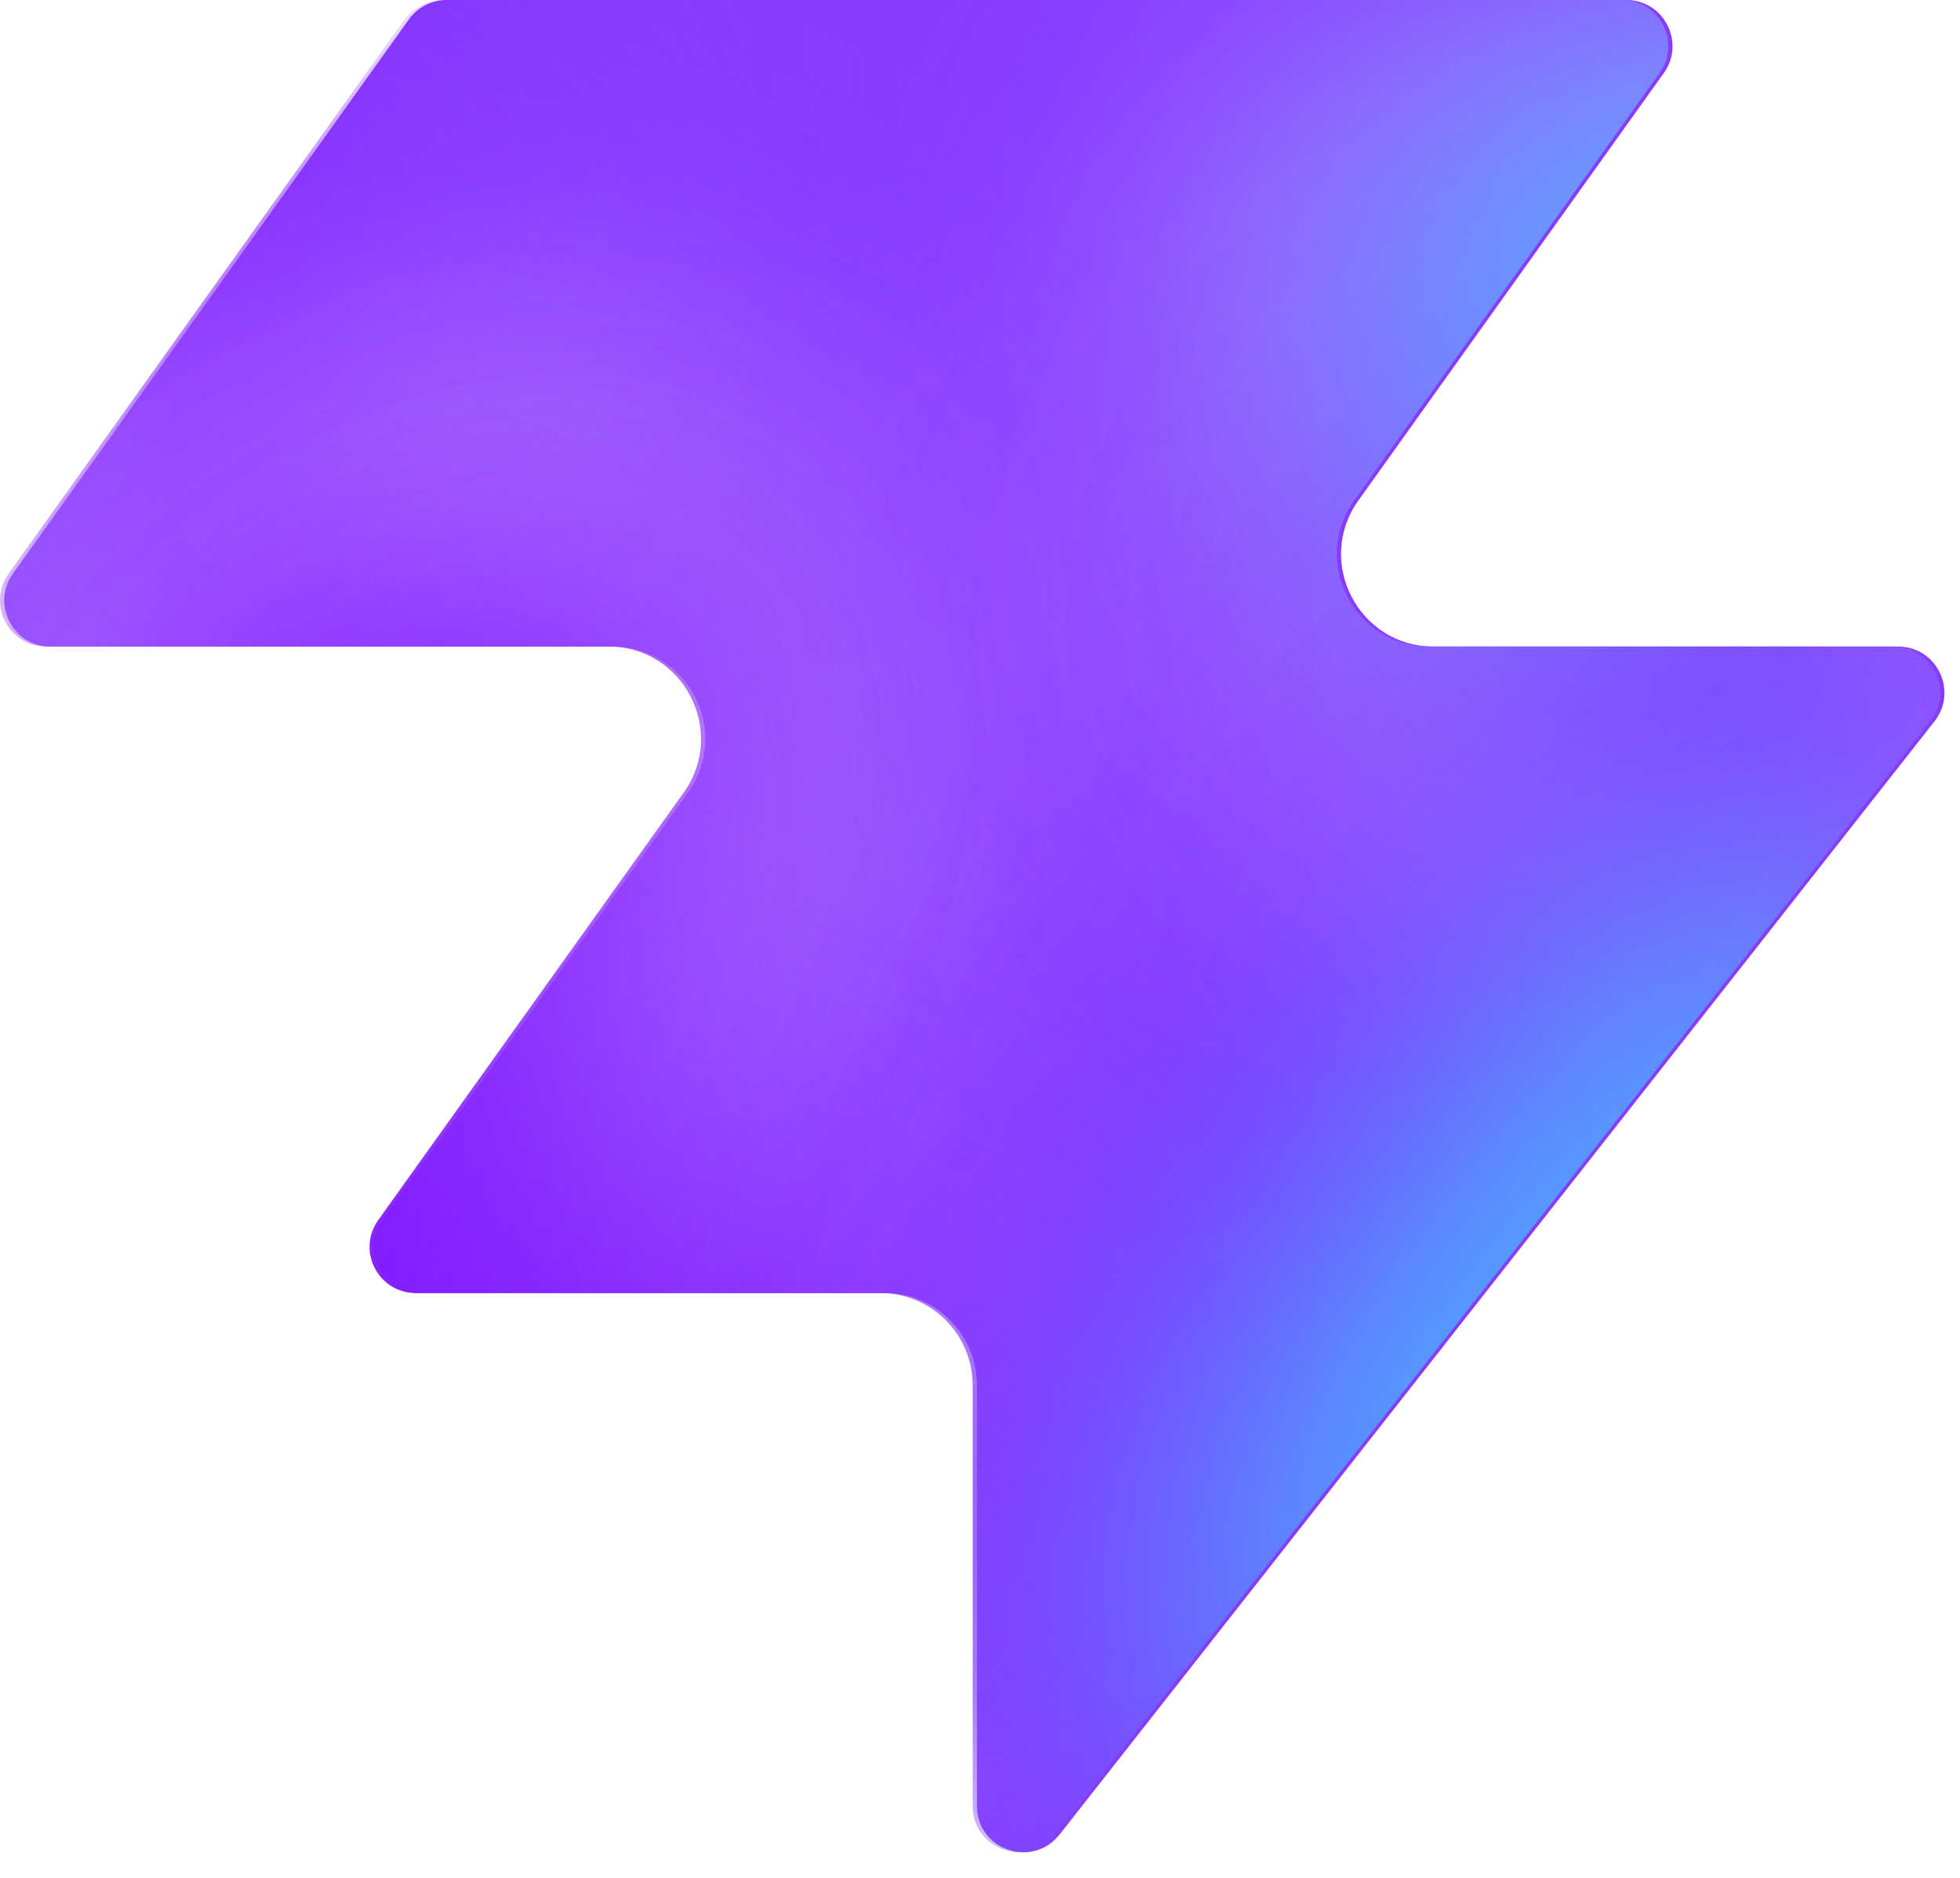
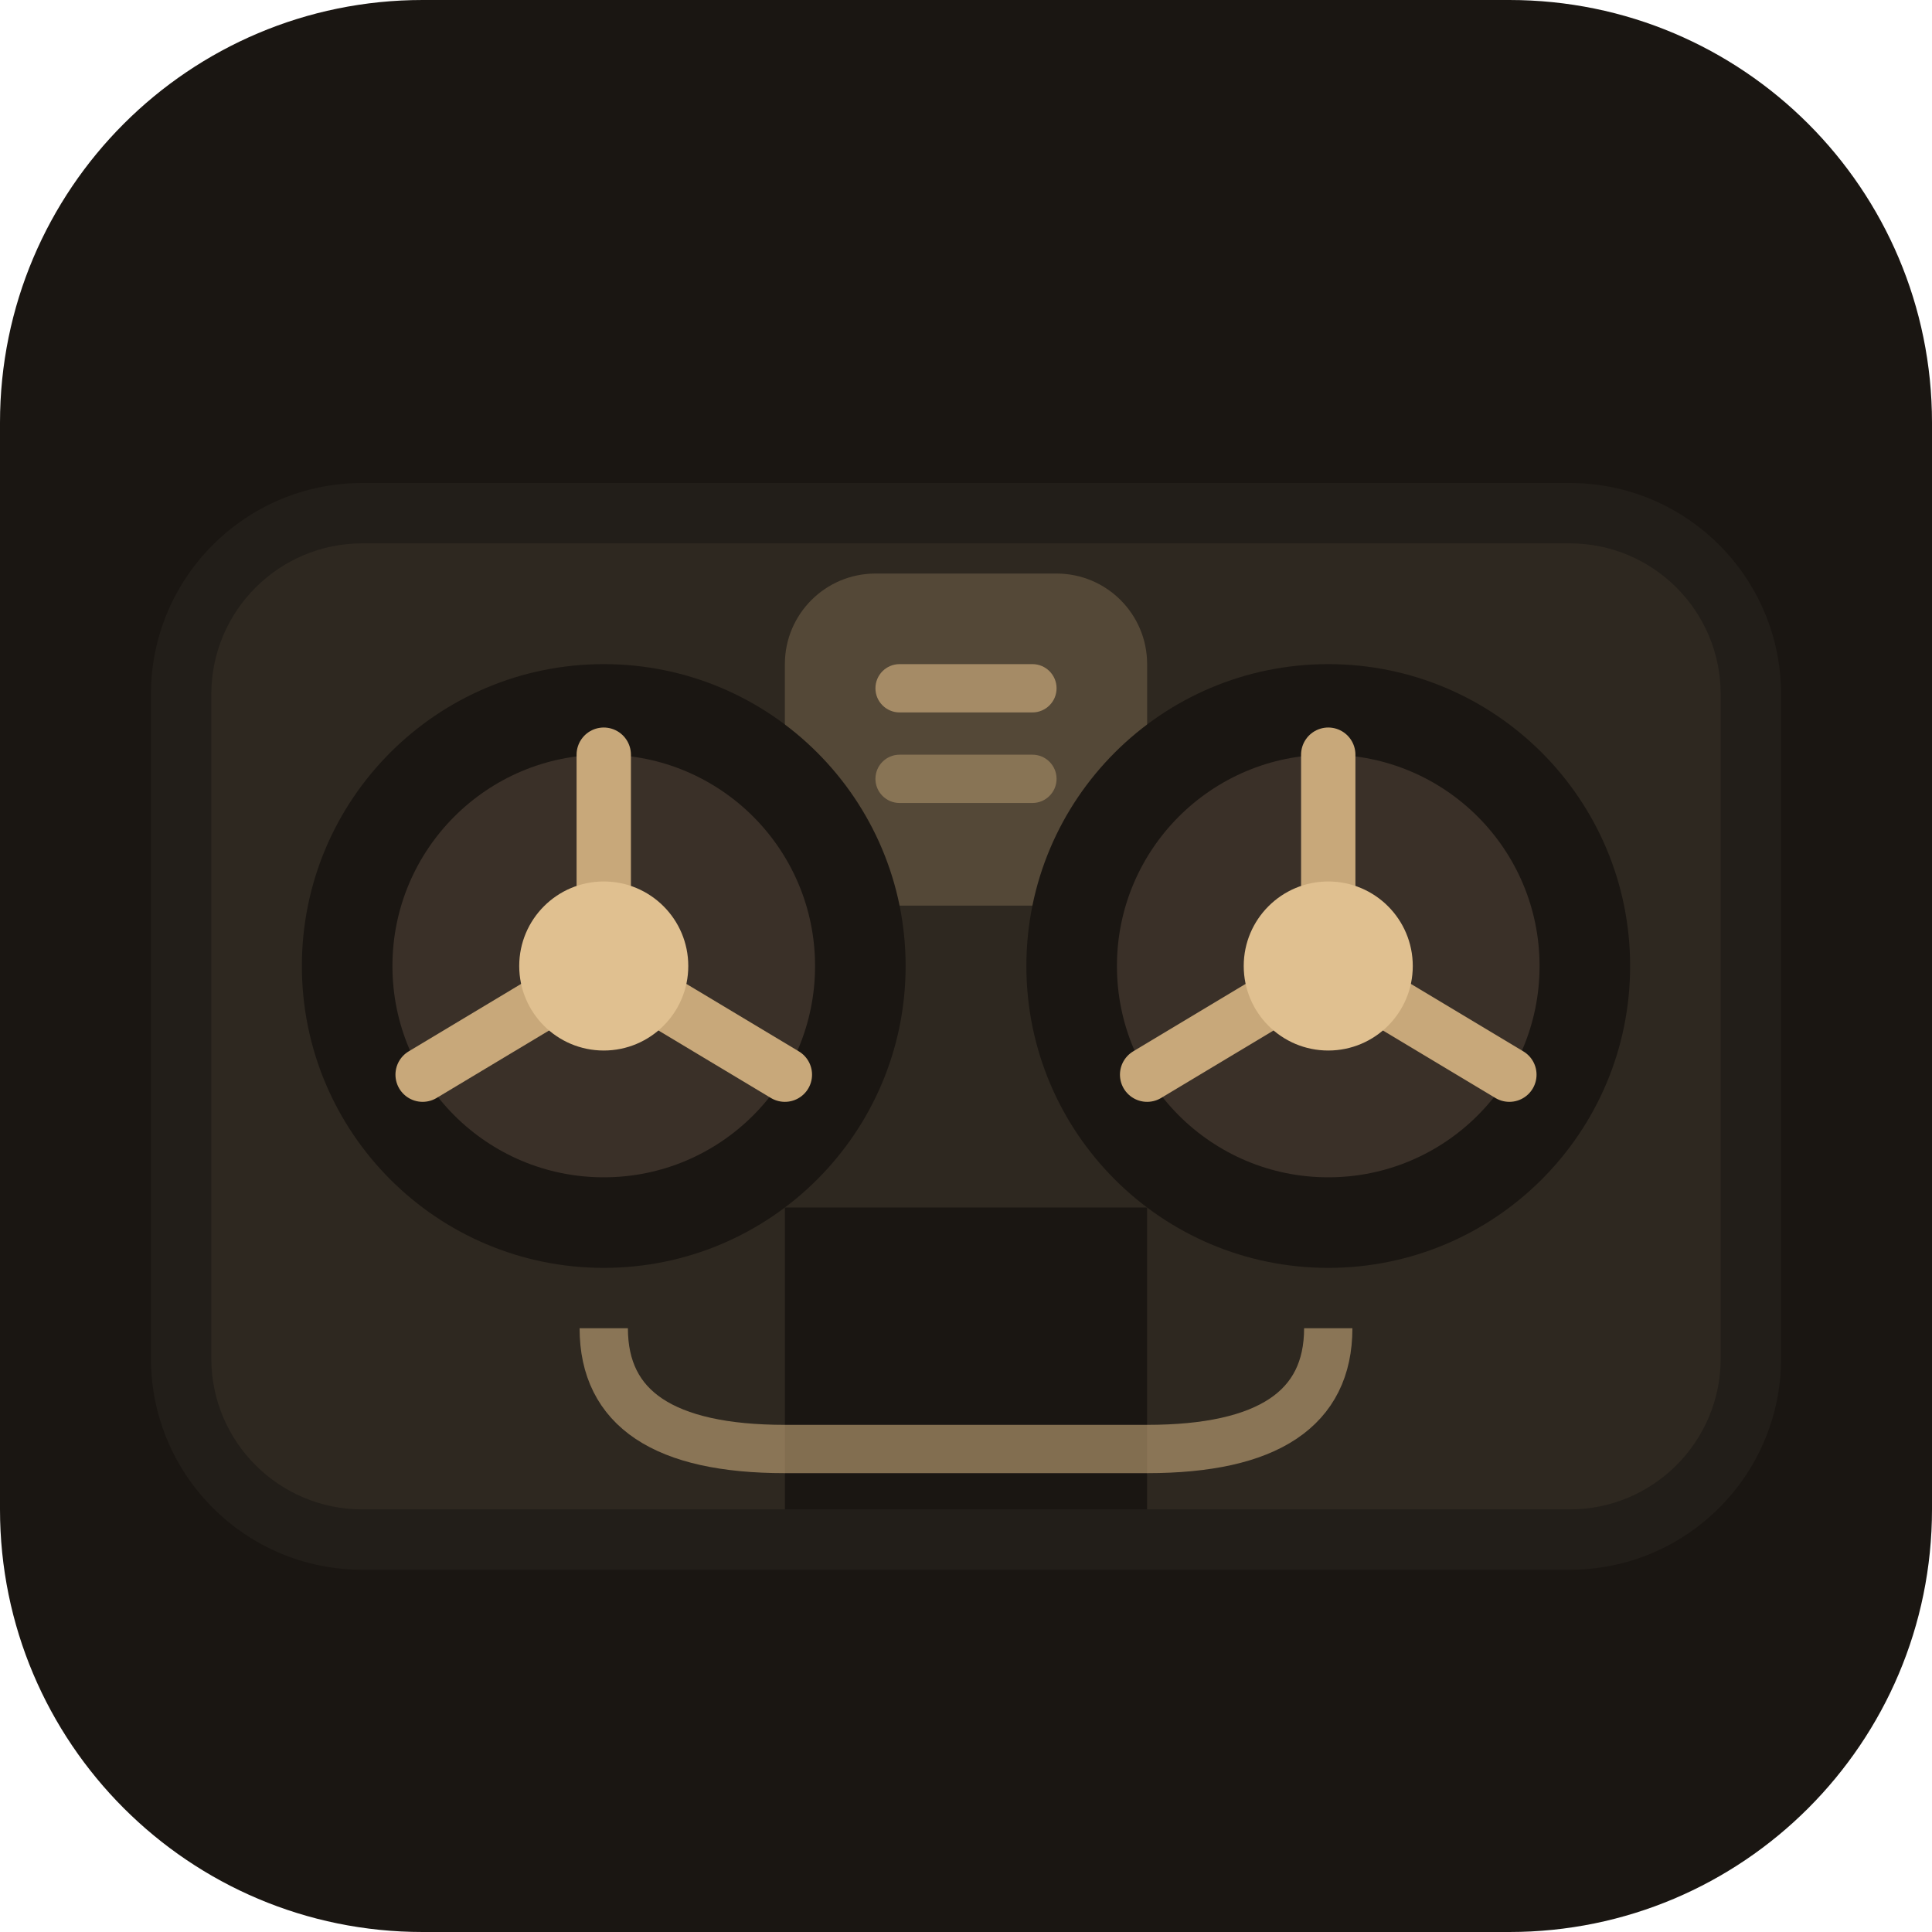
- <svg xmlns="http://www.w3.org/2000/svg" width="48" height="46" fill="none" viewBox="0 0 48 46">
-   <path fill="#863bff" d="M25.946 44.938c-.664.845-2.021.375-2.021-.698V33.937a2.26 2.26 0 0 0-2.262-2.262H10.287c-.92 0-1.456-1.04-.92-1.788l7.48-10.471c1.07-1.497 0-3.578-1.842-3.578H1.237c-.92 0-1.456-1.04-.92-1.788L10.013.474c.214-.297.556-.474.92-.474h28.894c.92 0 1.456 1.04.92 1.788l-7.48 10.471c-1.07 1.498 0 3.579 1.842 3.579h11.377c.943 0 1.473 1.088.89 1.83L25.947 44.94z" style="fill:#863bff;fill:color(display-p3 .525 .23 1);fill-opacity:1" />
-   <mask id="a" width="48" height="46" x="0" y="0" maskUnits="userSpaceOnUse" style="mask-type:alpha">
-     <path fill="#000" d="M25.842 44.938c-.664.844-2.021.375-2.021-.698V33.937a2.26 2.26 0 0 0-2.262-2.262H10.183c-.92 0-1.456-1.04-.92-1.788l7.48-10.471c1.07-1.498 0-3.579-1.842-3.579H1.133c-.92 0-1.456-1.04-.92-1.787L9.91.473c.214-.297.556-.474.92-.474h28.894c.92 0 1.456 1.04.92 1.788l-7.48 10.471c-1.07 1.498 0 3.578 1.842 3.578h11.377c.943 0 1.473 1.088.89 1.832L25.843 44.94z" style="fill:#000;fill-opacity:1" />
-   </mask>
-   <g mask="url(#a)">
-     <g filter="url(#b)">
-       <ellipse cx="5.508" cy="14.704" fill="#ede6ff" rx="5.508" ry="14.704" style="fill:#ede6ff;fill:color(display-p3 .927 .903 1);fill-opacity:1" transform="matrix(.00324 1 1 -.00324 -4.47 31.516)" />
-     </g>
-     <g filter="url(#c)">
-       <ellipse cx="10.399" cy="29.851" fill="#ede6ff" rx="10.399" ry="29.851" style="fill:#ede6ff;fill:color(display-p3 .927 .903 1);fill-opacity:1" transform="matrix(.00324 1 1 -.00324 -39.328 7.883)" />
-     </g>
-     <g filter="url(#d)">
-       <ellipse cx="5.508" cy="30.487" fill="#7e14ff" rx="5.508" ry="30.487" style="fill:#7e14ff;fill:color(display-p3 .492 .077 1);fill-opacity:1" transform="rotate(89.814 -25.913 -14.639)scale(1 -1)" />
-     </g>
-     <g filter="url(#e)">
-       <ellipse cx="5.508" cy="30.599" fill="#7e14ff" rx="5.508" ry="30.599" style="fill:#7e14ff;fill:color(display-p3 .492 .077 1);fill-opacity:1" transform="rotate(89.814 -32.644 -3.334)scale(1 -1)" />
-     </g>
-     <g filter="url(#f)">
-       <ellipse cx="5.508" cy="30.599" fill="#7e14ff" rx="5.508" ry="30.599" style="fill:#7e14ff;fill:color(display-p3 .492 .077 1);fill-opacity:1" transform="matrix(.00324 1 1 -.00324 -34.34 30.47)" />
-     </g>
-     <g filter="url(#g)">
-       <ellipse cx="14.072" cy="22.078" fill="#ede6ff" rx="14.072" ry="22.078" style="fill:#ede6ff;fill:color(display-p3 .927 .903 1);fill-opacity:1" transform="rotate(93.35 24.506 48.493)scale(-1 1)" />
-     </g>
-     <g filter="url(#h)">
-       <ellipse cx="3.47" cy="21.501" fill="#7e14ff" rx="3.47" ry="21.501" style="fill:#7e14ff;fill:color(display-p3 .492 .077 1);fill-opacity:1" transform="rotate(89.009 28.708 47.59)scale(-1 1)" />
-     </g>
-     <g filter="url(#i)">
-       <ellipse cx="3.47" cy="21.501" fill="#7e14ff" rx="3.47" ry="21.501" style="fill:#7e14ff;fill:color(display-p3 .492 .077 1);fill-opacity:1" transform="rotate(89.009 28.708 47.59)scale(-1 1)" />
-     </g>
-     <g filter="url(#j)">
-       <ellipse cx=".387" cy="8.972" fill="#7e14ff" rx="4.407" ry="29.108" style="fill:#7e14ff;fill:color(display-p3 .492 .077 1);fill-opacity:1" transform="rotate(39.51 .387 8.972)" />
-     </g>
-     <g filter="url(#k)">
-       <ellipse cx="47.523" cy="-6.092" fill="#7e14ff" rx="4.407" ry="29.108" style="fill:#7e14ff;fill:color(display-p3 .492 .077 1);fill-opacity:1" transform="rotate(37.892 47.523 -6.092)" />
-     </g>
-     <g filter="url(#l)">
-       <ellipse cx="41.412" cy="6.333" fill="#47bfff" rx="5.971" ry="9.665" style="fill:#47bfff;fill:color(display-p3 .28 .748 1);fill-opacity:1" transform="rotate(37.892 41.412 6.333)" />
-     </g>
-     <g filter="url(#m)">
-       <ellipse cx="-1.879" cy="38.332" fill="#7e14ff" rx="4.407" ry="29.108" style="fill:#7e14ff;fill:color(display-p3 .492 .077 1);fill-opacity:1" transform="rotate(37.892 -1.88 38.332)" />
-     </g>
-     <g filter="url(#n)">
-       <ellipse cx="-1.879" cy="38.332" fill="#7e14ff" rx="4.407" ry="29.108" style="fill:#7e14ff;fill:color(display-p3 .492 .077 1);fill-opacity:1" transform="rotate(37.892 -1.88 38.332)" />
-     </g>
-     <g filter="url(#o)">
-       <ellipse cx="35.651" cy="29.907" fill="#7e14ff" rx="4.407" ry="29.108" style="fill:#7e14ff;fill:color(display-p3 .492 .077 1);fill-opacity:1" transform="rotate(37.892 35.651 29.907)" />
-     </g>
-     <g filter="url(#p)">
-       <ellipse cx="38.418" cy="32.4" fill="#47bfff" rx="5.971" ry="15.297" style="fill:#47bfff;fill:color(display-p3 .28 .748 1);fill-opacity:1" transform="rotate(37.892 38.418 32.4)" />
-     </g>
-   </g>
-   <defs>
-     <filter id="b" width="60.045" height="41.654" x="-19.77" y="16.149" color-interpolation-filters="sRGB" filterUnits="userSpaceOnUse">
-       <feFlood flood-opacity="0" result="BackgroundImageFix" />
-       <feBlend in="SourceGraphic" in2="BackgroundImageFix" result="shape" />
-       <feGaussianBlur result="effect1_foregroundBlur_2002_17158" stdDeviation="7.659" />
-     </filter>
-     <filter id="c" width="90.34" height="51.437" x="-54.613" y="-7.533" color-interpolation-filters="sRGB" filterUnits="userSpaceOnUse">
-       <feFlood flood-opacity="0" result="BackgroundImageFix" />
-       <feBlend in="SourceGraphic" in2="BackgroundImageFix" result="shape" />
-       <feGaussianBlur result="effect1_foregroundBlur_2002_17158" stdDeviation="7.659" />
-     </filter>
-     <filter id="d" width="79.355" height="29.4" x="-49.64" y="2.03" color-interpolation-filters="sRGB" filterUnits="userSpaceOnUse">
-       <feFlood flood-opacity="0" result="BackgroundImageFix" />
-       <feBlend in="SourceGraphic" in2="BackgroundImageFix" result="shape" />
-       <feGaussianBlur result="effect1_foregroundBlur_2002_17158" stdDeviation="4.596" />
-     </filter>
-     <filter id="e" width="79.579" height="29.4" x="-45.045" y="20.029" color-interpolation-filters="sRGB" filterUnits="userSpaceOnUse">
-       <feFlood flood-opacity="0" result="BackgroundImageFix" />
-       <feBlend in="SourceGraphic" in2="BackgroundImageFix" result="shape" />
-       <feGaussianBlur result="effect1_foregroundBlur_2002_17158" stdDeviation="4.596" />
-     </filter>
-     <filter id="f" width="79.579" height="29.4" x="-43.513" y="21.178" color-interpolation-filters="sRGB" filterUnits="userSpaceOnUse">
-       <feFlood flood-opacity="0" result="BackgroundImageFix" />
-       <feBlend in="SourceGraphic" in2="BackgroundImageFix" result="shape" />
-       <feGaussianBlur result="effect1_foregroundBlur_2002_17158" stdDeviation="4.596" />
-     </filter>
-     <filter id="g" width="74.749" height="58.852" x="15.756" y="-17.901" color-interpolation-filters="sRGB" filterUnits="userSpaceOnUse">
-       <feFlood flood-opacity="0" result="BackgroundImageFix" />
-       <feBlend in="SourceGraphic" in2="BackgroundImageFix" result="shape" />
-       <feGaussianBlur result="effect1_foregroundBlur_2002_17158" stdDeviation="7.659" />
-     </filter>
-     <filter id="h" width="61.377" height="25.362" x="23.548" y="2.284" color-interpolation-filters="sRGB" filterUnits="userSpaceOnUse">
-       <feFlood flood-opacity="0" result="BackgroundImageFix" />
-       <feBlend in="SourceGraphic" in2="BackgroundImageFix" result="shape" />
-       <feGaussianBlur result="effect1_foregroundBlur_2002_17158" stdDeviation="4.596" />
-     </filter>
-     <filter id="i" width="61.377" height="25.362" x="23.548" y="2.284" color-interpolation-filters="sRGB" filterUnits="userSpaceOnUse">
-       <feFlood flood-opacity="0" result="BackgroundImageFix" />
-       <feBlend in="SourceGraphic" in2="BackgroundImageFix" result="shape" />
-       <feGaussianBlur result="effect1_foregroundBlur_2002_17158" stdDeviation="4.596" />
-     </filter>
-     <filter id="j" width="56.045" height="63.649" x="-27.636" y="-22.853" color-interpolation-filters="sRGB" filterUnits="userSpaceOnUse">
-       <feFlood flood-opacity="0" result="BackgroundImageFix" />
-       <feBlend in="SourceGraphic" in2="BackgroundImageFix" result="shape" />
-       <feGaussianBlur result="effect1_foregroundBlur_2002_17158" stdDeviation="4.596" />
-     </filter>
-     <filter id="k" width="54.814" height="64.646" x="20.116" y="-38.415" color-interpolation-filters="sRGB" filterUnits="userSpaceOnUse">
-       <feFlood flood-opacity="0" result="BackgroundImageFix" />
-       <feBlend in="SourceGraphic" in2="BackgroundImageFix" result="shape" />
-       <feGaussianBlur result="effect1_foregroundBlur_2002_17158" stdDeviation="4.596" />
-     </filter>
-     <filter id="l" width="33.541" height="35.313" x="24.641" y="-11.323" color-interpolation-filters="sRGB" filterUnits="userSpaceOnUse">
-       <feFlood flood-opacity="0" result="BackgroundImageFix" />
-       <feBlend in="SourceGraphic" in2="BackgroundImageFix" result="shape" />
-       <feGaussianBlur result="effect1_foregroundBlur_2002_17158" stdDeviation="4.596" />
-     </filter>
-     <filter id="m" width="54.814" height="64.646" x="-29.286" y="6.009" color-interpolation-filters="sRGB" filterUnits="userSpaceOnUse">
-       <feFlood flood-opacity="0" result="BackgroundImageFix" />
-       <feBlend in="SourceGraphic" in2="BackgroundImageFix" result="shape" />
-       <feGaussianBlur result="effect1_foregroundBlur_2002_17158" stdDeviation="4.596" />
-     </filter>
-     <filter id="n" width="54.814" height="64.646" x="-29.286" y="6.009" color-interpolation-filters="sRGB" filterUnits="userSpaceOnUse">
-       <feFlood flood-opacity="0" result="BackgroundImageFix" />
-       <feBlend in="SourceGraphic" in2="BackgroundImageFix" result="shape" />
-       <feGaussianBlur result="effect1_foregroundBlur_2002_17158" stdDeviation="4.596" />
-     </filter>
-     <filter id="o" width="54.814" height="64.646" x="8.244" y="-2.416" color-interpolation-filters="sRGB" filterUnits="userSpaceOnUse">
-       <feFlood flood-opacity="0" result="BackgroundImageFix" />
-       <feBlend in="SourceGraphic" in2="BackgroundImageFix" result="shape" />
-       <feGaussianBlur result="effect1_foregroundBlur_2002_17158" stdDeviation="4.596" />
-     </filter>
-     <filter id="p" width="39.409" height="43.623" x="18.713" y="10.588" color-interpolation-filters="sRGB" filterUnits="userSpaceOnUse">
-       <feFlood flood-opacity="0" result="BackgroundImageFix" />
-       <feBlend in="SourceGraphic" in2="BackgroundImageFix" result="shape" />
-       <feGaussianBlur result="effect1_foregroundBlur_2002_17158" stdDeviation="4.596" />
-     </filter>
-   </defs>
+ <svg xmlns="http://www.w3.org/2000/svg" viewBox="0 0 32 32">
+   <rect width="32" height="32" rx="7" fill="#1a1612" />
+   <rect x="2.5" y="8" width="27" height="18" rx="3.5" fill="#221e19" />
+   <rect x="3.5" y="9" width="25" height="16" rx="2.5" fill="#2e2820" />
+   <rect x="13" y="9.5" width="6" height="5.5" rx="1.5" fill="#c8a87a" opacity="0.25" />
+   <rect x="14.5" y="11" width="3" height="0.8" rx="0.4" fill="#c8a87a" opacity="0.7" />
+   <rect x="14.5" y="12.5" width="3" height="0.8" rx="0.4" fill="#c8a87a" opacity="0.45" />
+   <circle cx="10" cy="16" r="5" fill="#1a1612" />
+   <circle cx="10" cy="16" r="3.5" fill="#3a3028" />
+   <line x1="10" y1="12.5" x2="10" y2="16" stroke="#c8a87a" stroke-width="0.9" stroke-linecap="round" />
+   <line x1="13" y1="17.8" x2="10" y2="16" stroke="#c8a87a" stroke-width="0.9" stroke-linecap="round" />
+   <line x1="7" y1="17.8" x2="10" y2="16" stroke="#c8a87a" stroke-width="0.9" stroke-linecap="round" />
+   <circle cx="10" cy="16" r="1.4" fill="#e0c090" />
+   <circle cx="22" cy="16" r="5" fill="#1a1612" />
+   <circle cx="22" cy="16" r="3.5" fill="#3a3028" />
+   <line x1="22" y1="12.5" x2="22" y2="16" stroke="#c8a87a" stroke-width="0.9" stroke-linecap="round" />
+   <line x1="25" y1="17.8" x2="22" y2="16" stroke="#c8a87a" stroke-width="0.9" stroke-linecap="round" />
+   <line x1="19" y1="17.8" x2="22" y2="16" stroke="#c8a87a" stroke-width="0.9" stroke-linecap="round" />
+   <circle cx="22" cy="16" r="1.4" fill="#e0c090" />
+   <rect x="13" y="20" width="6" height="5" fill="#1a1612" />
+   <path d="M10 22 Q10 24 13 24 L19 24 Q22 24 22 22" stroke="#c8a87a" stroke-width="0.8" fill="none" opacity="0.6" />
</svg>
